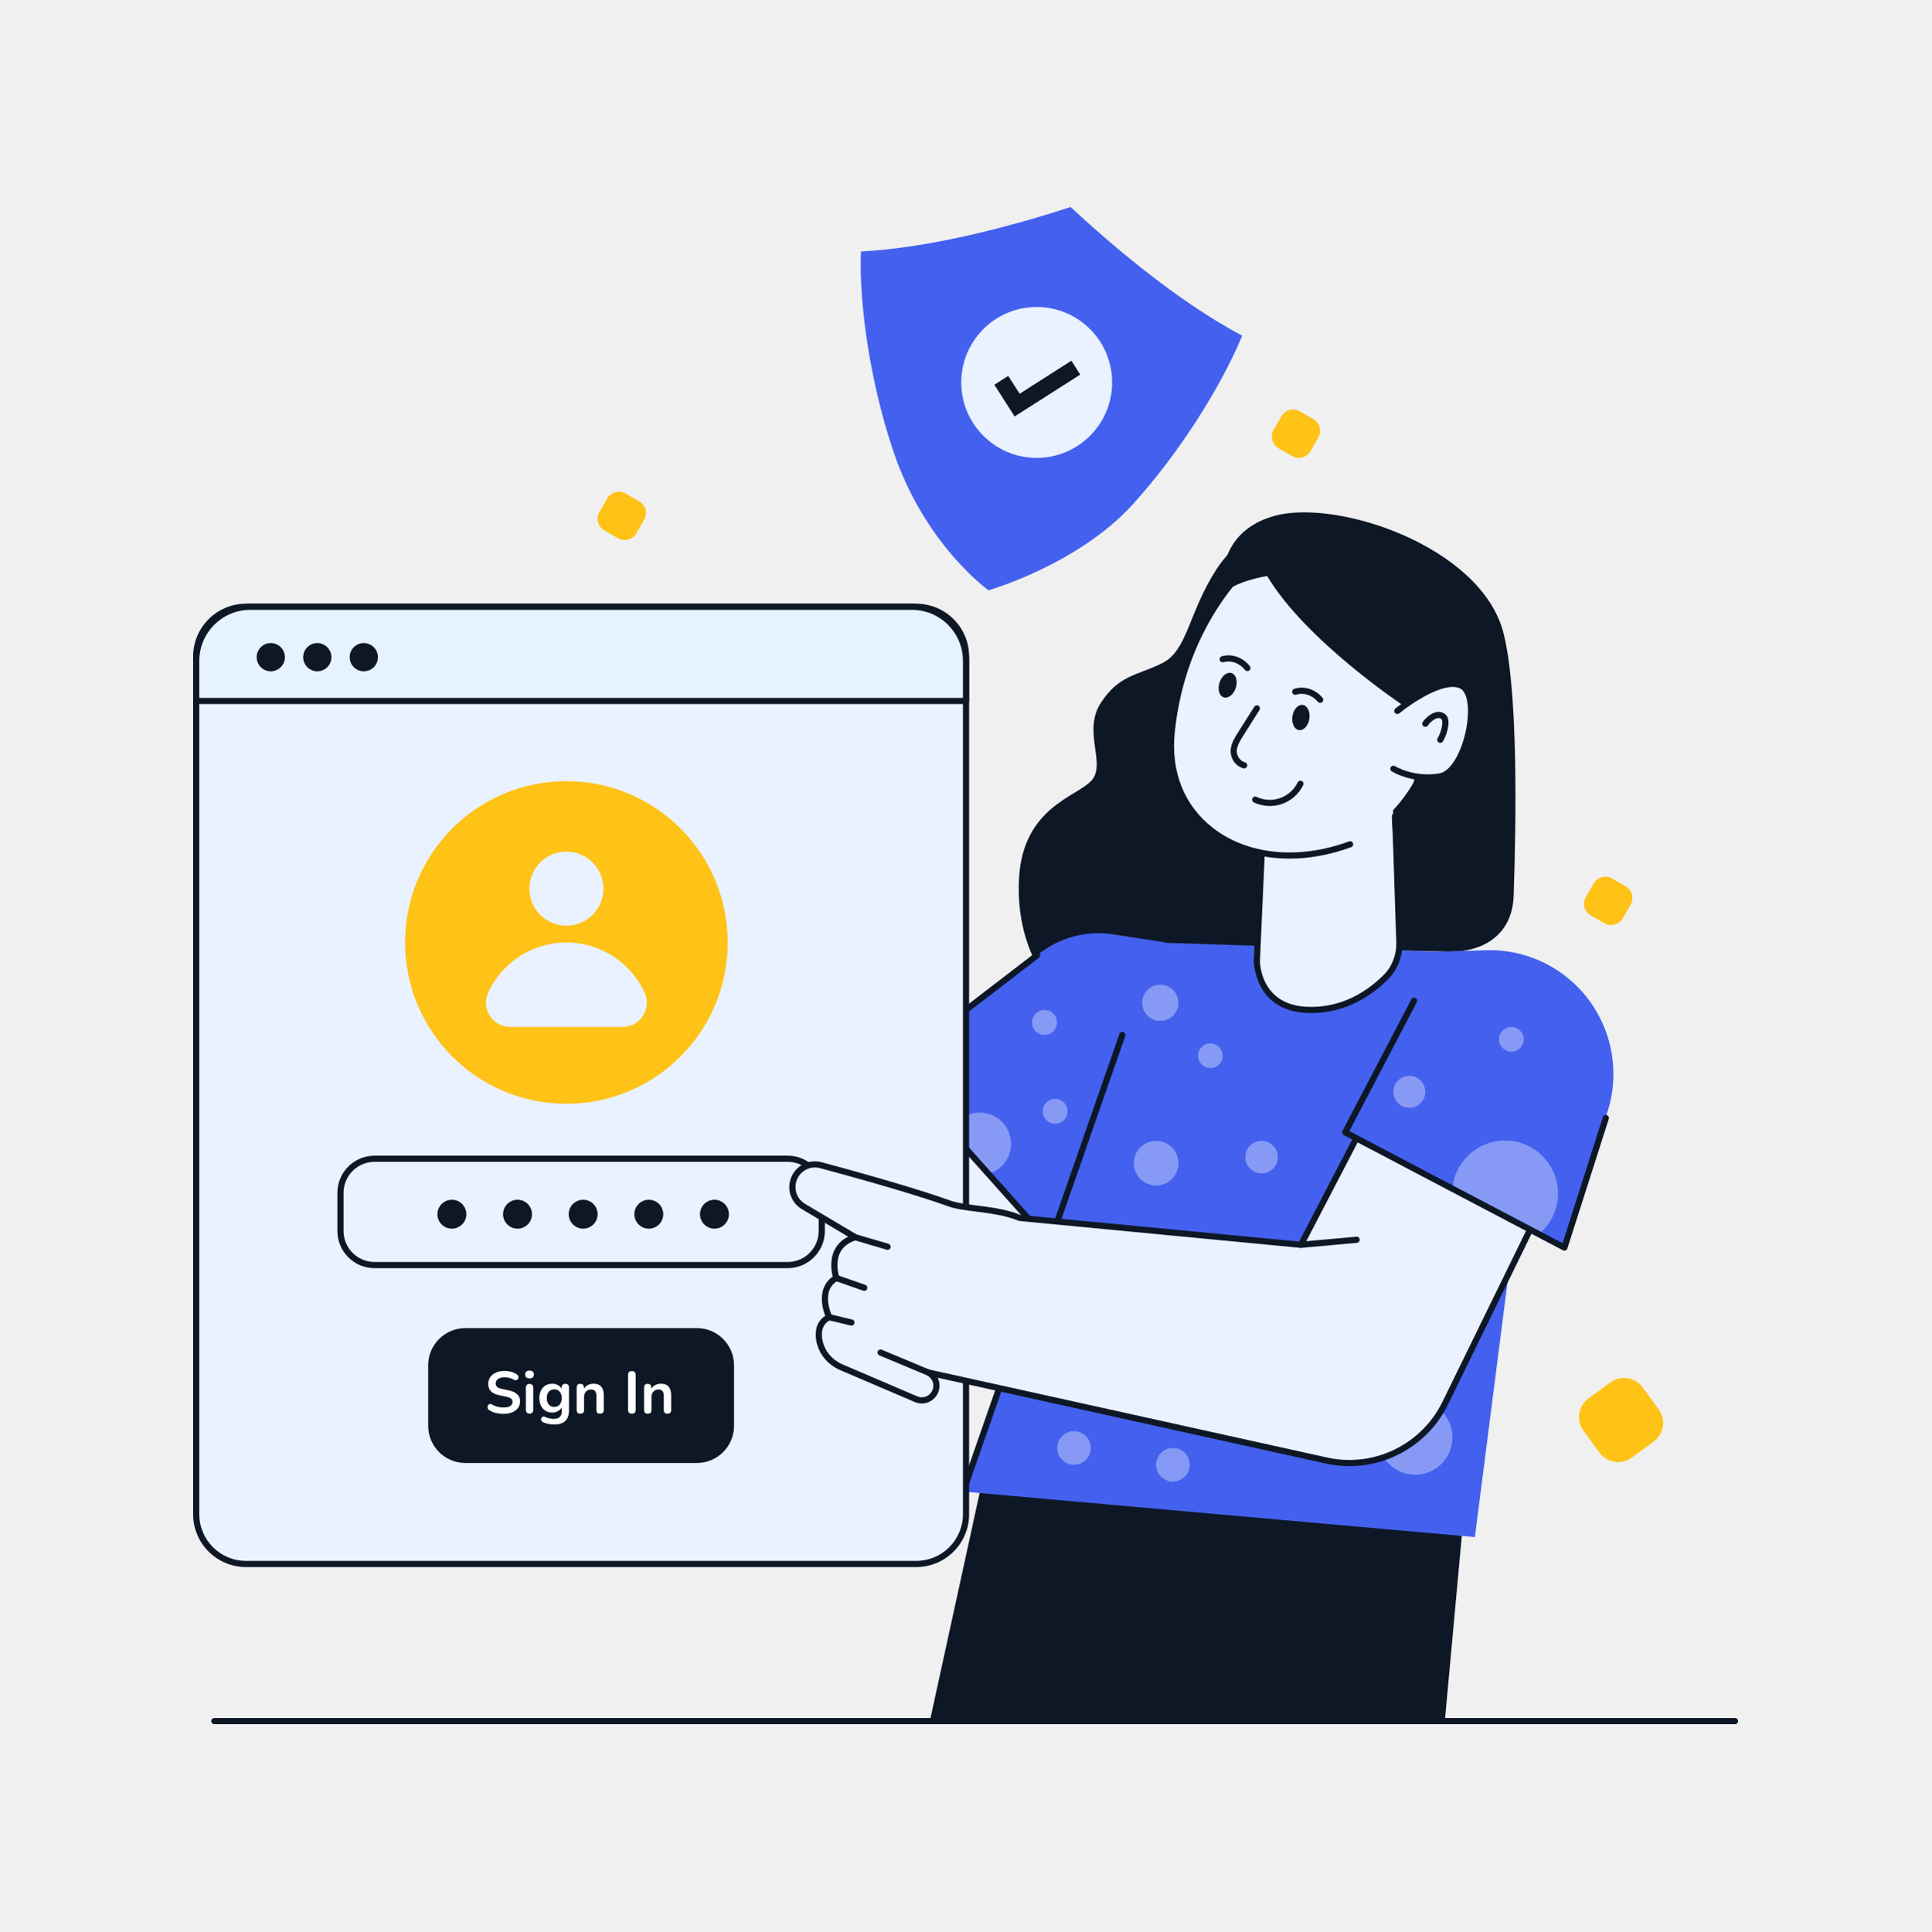
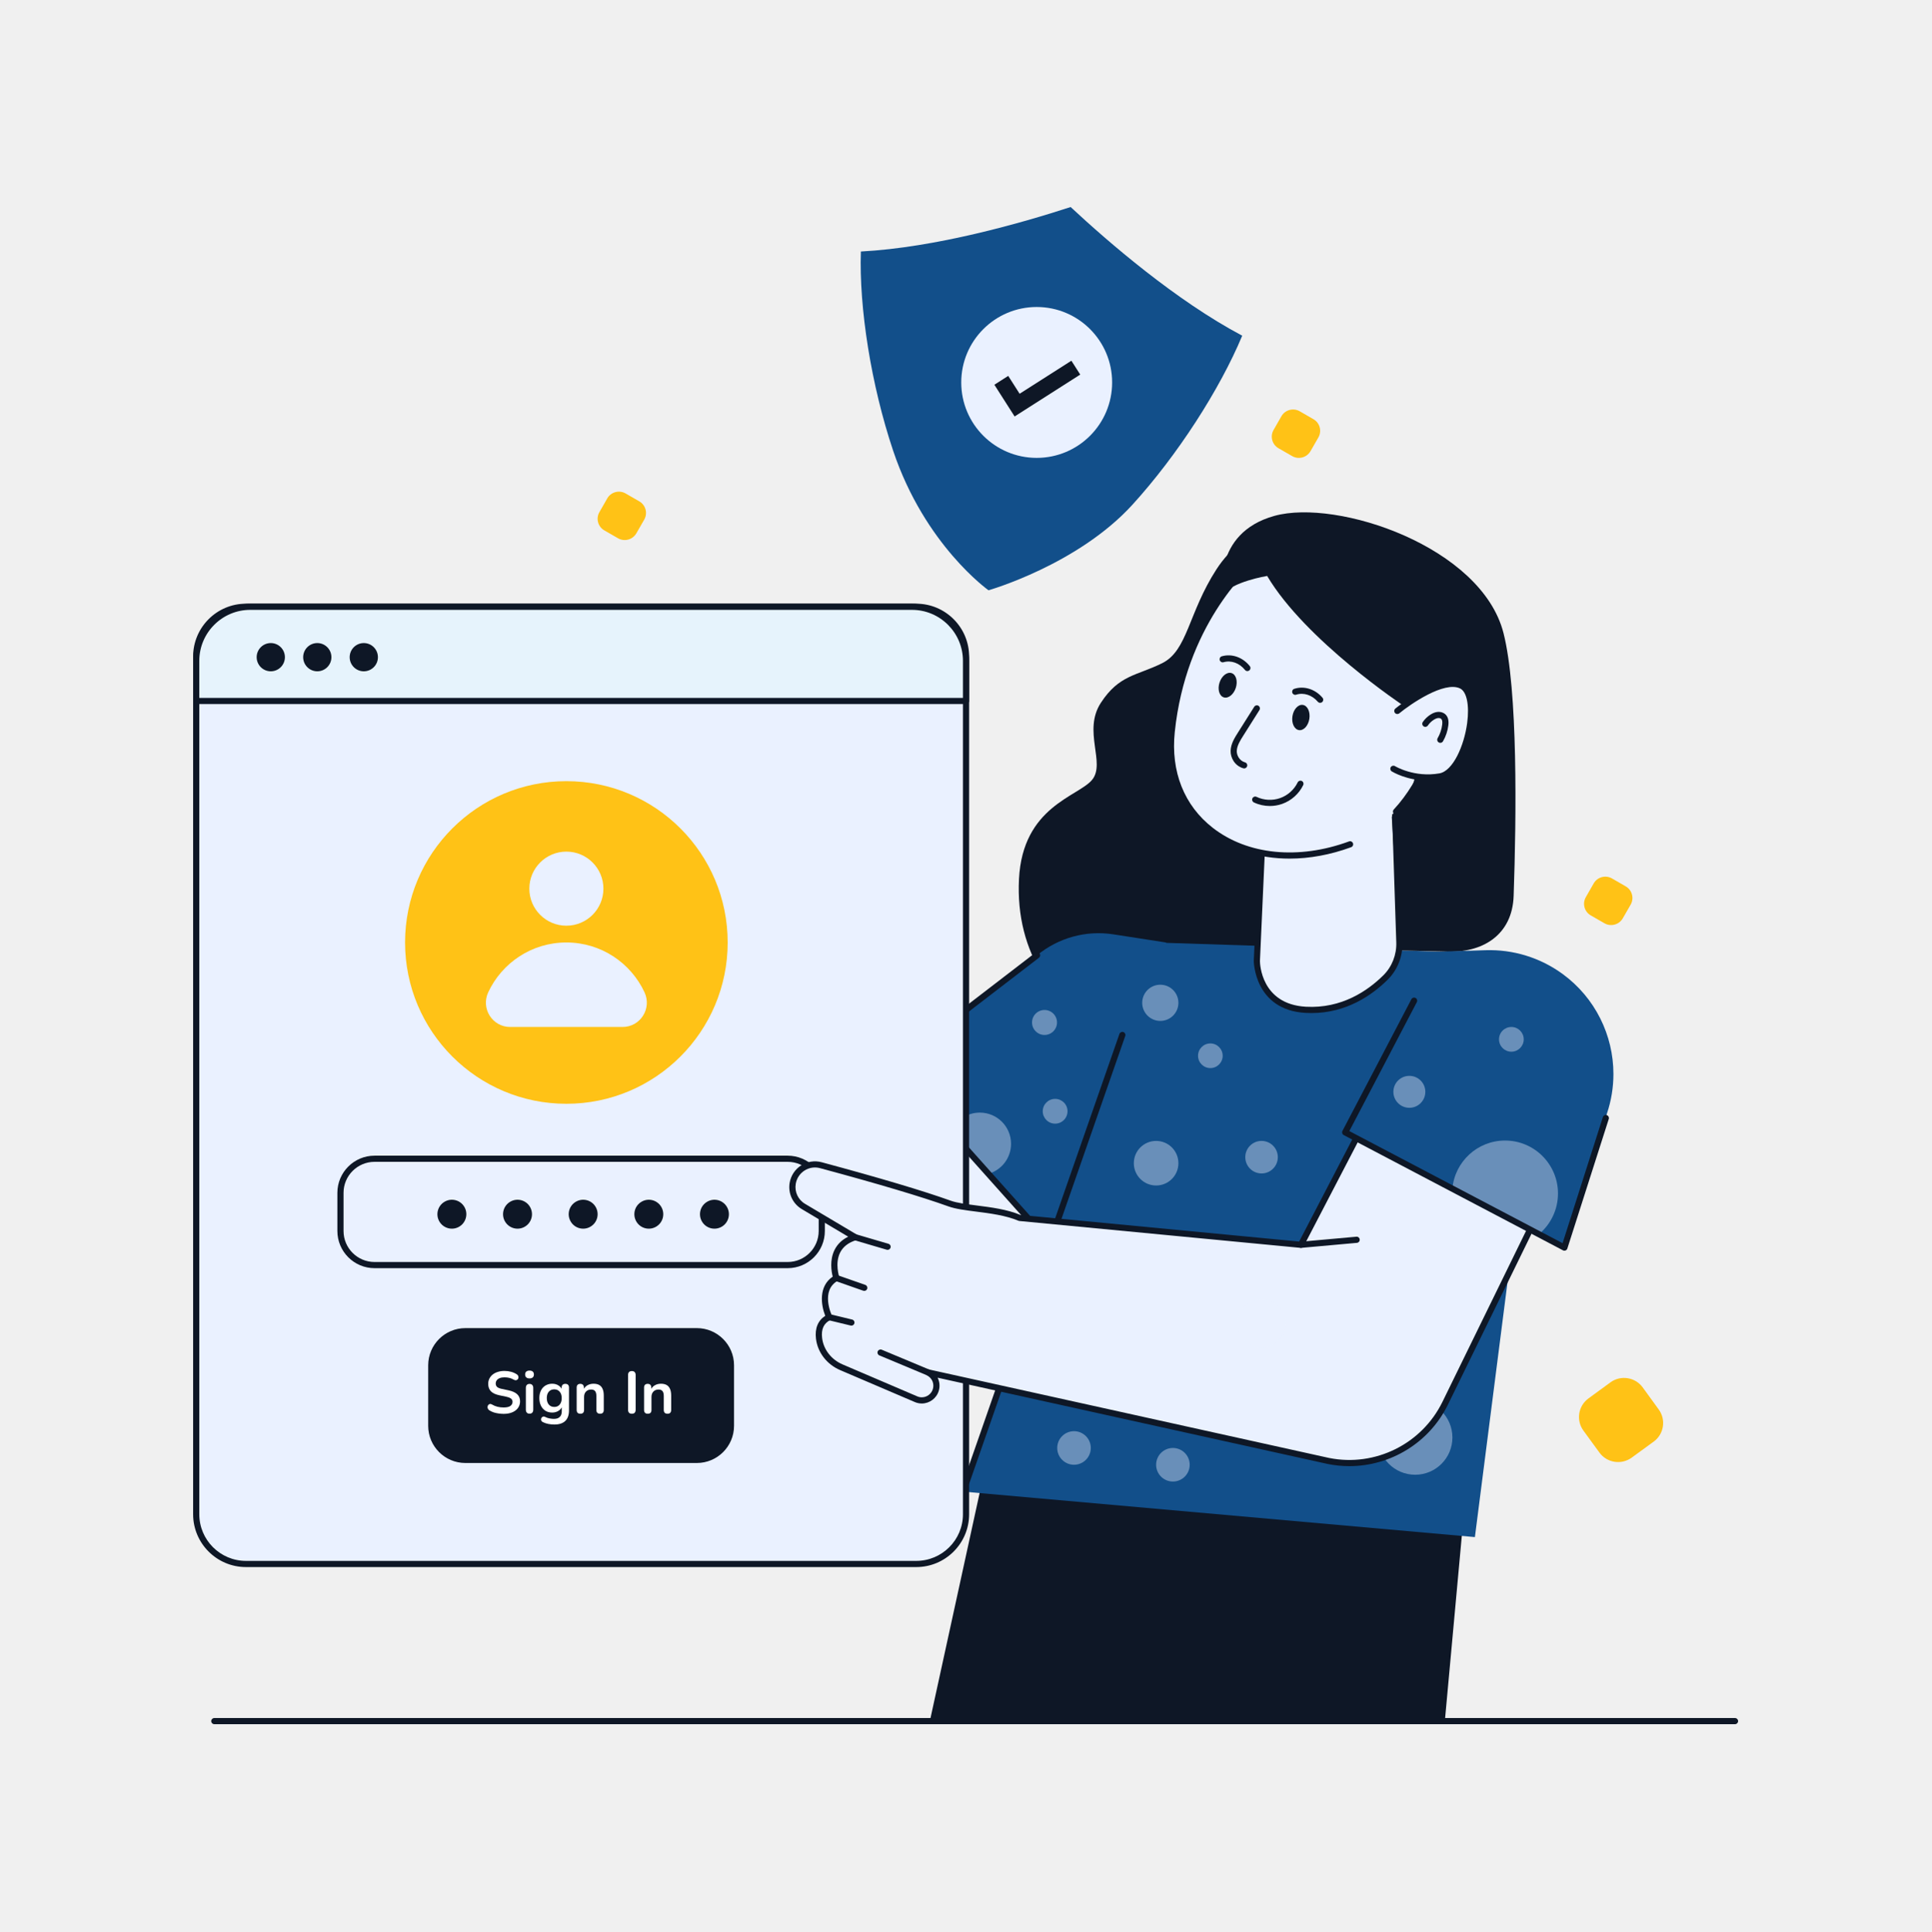
<svg xmlns="http://www.w3.org/2000/svg" width="522" height="522" viewBox="0 0 522 522" fill="none">
  <path d="M468.967 466.041H57.927C57.468 466.041 57.094 465.667 57.094 465.208C57.094 464.749 57.468 464.375 57.927 464.375H468.967C469.426 464.375 469.8 464.749 469.8 465.208C469.8 465.667 469.426 466.041 468.967 466.041Z" fill="#0E1726" />
  <path d="M350.082 139.435C350.082 139.435 336.485 142.015 328.822 153.852C321.159 165.689 321.036 175.839 314.115 179.263C307.193 182.687 302.495 182.385 297.553 189.973C292.608 197.56 298.912 206.211 295.204 210.765C291.495 215.319 276.416 217.897 275.426 237.627C274.436 257.356 284.697 273.14 302.618 280.425C320.541 287.71 374.679 260.088 374.679 260.088L358.735 165.842L350.082 139.435Z" fill="#0E1726" />
  <path d="M263.447 275.762L234.422 299.02L205.442 185.851L146.49 195.817L183.71 343.016C187.408 357.643 197.955 369.578 212.017 375.048C228.168 381.331 246.469 378.141 259.54 366.765L308.734 323.955" fill="#EAF1FF" />
  <path d="M228.966 379.07C223.167 379.07 217.325 378.005 211.717 375.823C197.433 370.267 186.661 358.077 182.905 343.219L145.682 196.019C145.625 195.794 145.665 195.554 145.792 195.359C145.92 195.165 146.122 195.032 146.352 194.994L205.305 185.028C205.728 184.957 206.144 185.222 206.25 185.642L234.91 297.561L262.927 275.111C263.284 274.825 263.81 274.881 264.098 275.24C264.387 275.599 264.328 276.123 263.969 276.411L234.944 299.67C234.722 299.847 234.426 299.897 234.159 299.81C233.889 299.72 233.685 299.501 233.616 299.225L204.826 186.799L147.521 196.485L184.521 342.81C188.145 357.146 198.537 368.908 212.32 374.27C228.235 380.461 246.117 377.341 258.995 366.135L308.189 323.325C308.533 323.022 309.061 323.059 309.364 323.406C309.667 323.753 309.629 324.279 309.283 324.582L260.09 367.392C251.282 375.055 240.212 379.07 228.966 379.07Z" fill="#0E1726" />
-   <path d="M327.175 285.897L295.692 349.22L267.164 317.269L257.054 305.948L241.235 288.24L280.328 258.202C286.073 253.468 293.56 251.403 300.925 252.547L315.133 254.746L327.175 285.897Z" fill="#4361EE" />
+   <path d="M327.175 285.897L295.692 349.22L267.164 317.269L257.054 305.948L241.235 288.24L280.328 258.202C286.073 253.468 293.56 251.403 300.925 252.547L315.133 254.746L327.175 285.897Z" fill="#124f8a" />
  <path opacity="0.4" d="M273.284 309.172C273.284 313.027 270.695 316.272 267.162 317.272L257.052 305.951C258.307 302.883 261.328 300.729 264.84 300.729C269.507 300.729 273.284 304.506 273.284 309.172Z" fill="#EAF1FF" />
  <path d="M295.688 350.057C295.452 350.057 295.227 349.957 295.066 349.779L240.607 288.797C240.452 288.624 240.377 288.394 240.398 288.165C240.419 287.933 240.538 287.722 240.72 287.582L279.813 257.544C280.181 257.262 280.703 257.333 280.982 257.696C281.262 258.062 281.193 258.584 280.83 258.866L242.448 288.357L295.49 347.752L326.426 285.532C326.63 285.12 327.127 284.951 327.543 285.156C327.954 285.36 328.123 285.862 327.919 286.273L296.434 349.596C296.31 349.842 296.072 350.013 295.799 350.051C295.761 350.055 295.726 350.057 295.688 350.057Z" fill="#0E1726" />
  <path d="M251.331 465.209L268.435 386.84L396.315 402.093L390.533 465.209H251.331Z" fill="#0E1726" />
-   <path d="M312.079 254.746L396.455 257.483C408.425 257.872 417.462 268.481 415.942 280.362L398.658 415.47L260.336 403.174L312.079 254.746Z" fill="#4361EE" />
+   <path d="M312.079 254.746L396.455 257.483C408.425 257.872 417.462 268.481 415.942 280.362L398.658 415.47L260.336 403.174L312.079 254.746Z" fill="#124f8a" />
  <path opacity="0.4" d="M382.511 398.616C388.072 398.616 392.58 394.108 392.58 388.548C392.58 382.987 388.072 378.479 382.511 378.479C376.951 378.479 372.443 382.987 372.443 388.548C372.443 394.108 376.951 398.616 382.511 398.616Z" fill="#EAF1FF" />
  <path d="M260.334 404.003C260.242 404.003 260.15 403.989 260.061 403.957C259.626 403.805 259.397 403.331 259.549 402.897L302.576 279.471C302.727 279.037 303.203 278.807 303.637 278.957C304.071 279.11 304.301 279.584 304.149 280.018L261.121 403.444C261.002 403.788 260.681 404.003 260.334 404.003Z" fill="#0E1726" />
  <path d="M339.722 259.747L341.43 221.62L376.909 214.227L378.239 254.702C378.356 258.25 377.024 261.704 374.504 264.203C370.378 268.293 363.057 273.519 352.924 272.947C339.711 272.204 339.722 259.747 339.722 259.747Z" fill="#EAF1FF" />
  <path d="M354.465 273.826C353.943 273.826 353.415 273.812 352.876 273.78C339.037 272.999 338.889 259.878 338.889 259.747C338.889 259.734 338.889 259.722 338.891 259.711L340.599 221.584C340.615 221.204 340.889 220.883 341.261 220.806L376.74 213.412C376.982 213.36 377.233 213.42 377.425 213.573C377.617 213.725 377.734 213.955 377.742 214.201L379.072 254.677C379.195 258.475 377.746 262.165 375.09 264.798C370.868 268.984 363.936 273.826 354.465 273.826ZM340.555 259.763C340.561 260.442 340.843 271.431 352.97 272.116C362.646 272.657 369.701 267.792 373.919 263.612C376.247 261.304 377.517 258.066 377.408 254.729L376.111 215.243L342.236 222.303L340.555 259.763Z" fill="#0E1726" />
  <path d="M377.333 219.384C394.162 201.2 390.372 171.473 390.372 171.473L339.926 150.391C338.989 151.159 319.967 166.639 316.708 197.782C314.023 223.439 338.611 237.884 364.92 228.212" fill="#EAF1FF" />
  <path d="M348.56 232.077C340.344 232.077 332.742 229.705 326.78 225.065C318.573 218.676 314.701 208.956 315.879 197.694C319.069 167.205 337.317 151.449 339.388 149.753C339.626 149.557 339.964 149.501 340.248 149.62L390.694 170.7C390.97 170.815 391.162 171.068 391.199 171.364C391.237 171.665 394.843 201.69 377.945 219.948C377.63 220.286 377.103 220.305 376.767 219.994C376.429 219.68 376.41 219.154 376.721 218.816C391.941 202.373 389.976 175.91 389.596 172.049L340.071 151.355C336.807 154.153 320.508 169.429 317.535 197.869C316.418 208.537 320.065 217.728 327.804 223.752C337.212 231.075 350.98 232.449 364.632 227.431C365.062 227.27 365.542 227.494 365.701 227.926C365.859 228.358 365.638 228.836 365.206 228.995C359.589 231.06 353.943 232.077 348.56 232.077Z" fill="#0E1726" />
  <path d="M379.46 190.812C379.46 190.812 352.826 173.126 342.505 155.673C342.505 155.673 332.904 157.241 330.484 160.83C330.484 160.83 327.48 144.139 344.478 139.434C361.476 134.73 400.478 147.782 406.398 171.153C410.29 186.521 409.874 220.616 409.131 242.164C408.772 252.623 400.869 257.774 390.42 257.195L378.398 256.897L376.193 220.789C385.626 212.159 383.246 201.6 379.46 190.812Z" fill="#0E1726" />
  <path d="M334.029 185.925C334.615 184.115 334.105 182.329 332.891 181.936C331.676 181.543 330.217 182.691 329.63 184.502C329.044 186.312 329.554 188.098 330.768 188.491C331.983 188.884 333.443 187.736 334.029 185.925Z" fill="#0E1726" />
  <path d="M330.484 178.192C332.84 177.505 335.471 178.438 337.158 180.555L330.484 178.192Z" fill="#EAF1FF" />
  <path d="M337.158 181.391C336.913 181.391 336.671 181.282 336.506 181.077C335.026 179.219 332.754 178.401 330.718 178.994C330.273 179.123 329.814 178.868 329.685 178.428C329.555 177.985 329.81 177.524 330.25 177.394C332.94 176.611 335.907 177.649 337.809 180.04C338.095 180.399 338.037 180.923 337.675 181.211C337.523 181.33 337.339 181.391 337.158 181.391Z" fill="#0E1726" />
  <path d="M353.91 194.297C354.205 192.417 353.422 190.733 352.161 190.535C350.9 190.337 349.639 191.7 349.343 193.58C349.048 195.46 349.831 197.144 351.093 197.342C352.354 197.54 353.615 196.177 353.91 194.297Z" fill="#0E1726" />
  <path d="M350.093 186.978C352.427 186.22 355.083 187.072 356.835 189.137L350.093 186.978Z" fill="#EAF1FF" />
  <path d="M356.833 189.97C356.597 189.97 356.363 189.87 356.198 189.676C354.661 187.863 352.362 187.116 350.349 187.769C349.909 187.913 349.443 187.671 349.301 187.235C349.159 186.796 349.397 186.326 349.836 186.184C352.498 185.32 355.496 186.268 357.47 188.598C357.766 188.949 357.724 189.475 357.371 189.772C357.215 189.905 357.025 189.97 356.833 189.97Z" fill="#0E1726" />
  <path d="M377.688 192.167C377.688 192.167 389.27 182.65 394.974 185.316C400.679 187.982 396.415 208.593 389.207 209.86C382 211.128 376.623 207.798 376.623 207.798" fill="#EAF1FF" />
  <path d="M385.885 210.982C380.265 210.982 376.379 208.623 376.187 208.504C375.794 208.261 375.675 207.75 375.917 207.357C376.16 206.965 376.675 206.846 377.064 207.086C377.116 207.117 382.284 210.23 389.068 209.038C392.719 208.397 395.751 201.609 396.57 195.42C397.209 190.591 396.447 186.922 394.626 186.07C390.333 184.066 381.329 190.257 378.22 192.81C377.865 193.1 377.339 193.05 377.047 192.695C376.755 192.34 376.807 191.814 377.162 191.522C377.65 191.119 389.22 181.706 395.332 184.56C397.902 185.761 398.981 189.904 398.223 195.637C397.315 202.496 393.979 209.867 389.358 210.679C388.14 210.892 386.98 210.982 385.885 210.982Z" fill="#0E1726" />
  <path d="M389.306 200.786C389.164 200.786 389.02 200.748 388.886 200.673C388.489 200.441 388.354 199.932 388.585 199.533C389.239 198.412 389.667 197.14 389.819 195.854C389.911 195.107 389.828 194.595 389.575 194.334C389.396 194.15 389.074 194.054 388.736 194.083C388.391 194.115 388.011 194.261 387.579 194.532C386.936 194.933 386.372 195.476 385.948 196.1C385.689 196.48 385.172 196.581 384.792 196.322C384.412 196.063 384.311 195.545 384.572 195.165C385.126 194.351 385.861 193.645 386.698 193.121C387.358 192.707 387.978 192.48 388.592 192.426C389.419 192.352 390.243 192.63 390.774 193.175C391.404 193.825 391.634 194.766 391.477 196.057C391.298 197.564 390.797 199.059 390.03 200.375C389.874 200.638 389.594 200.786 389.306 200.786Z" fill="#0E1726" />
  <path d="M339.722 191.476C338.254 193.8 336.786 196.123 335.318 198.447C334.433 199.848 333.529 201.31 333.464 202.92C333.399 204.53 334.431 206.334 336.295 206.866" fill="#EAF1FF" />
  <path d="M336.295 207.699C336.22 207.699 336.143 207.689 336.066 207.668C333.71 206.995 332.556 204.755 332.631 202.886C332.706 201.024 333.719 199.418 334.614 198.002L339.016 191.031C339.262 190.642 339.776 190.525 340.164 190.772C340.555 191.018 340.67 191.532 340.423 191.92L336.022 198.892C335.239 200.13 334.351 201.535 334.295 202.953C334.247 204.139 335.011 205.634 336.523 206.064C336.966 206.19 337.222 206.651 337.095 207.094C336.993 207.459 336.659 207.699 336.295 207.699Z" fill="#0E1726" />
  <path d="M343.236 217.858C341.751 217.858 340.269 217.535 338.918 216.891C338.502 216.693 338.325 216.196 338.523 215.781C338.722 215.365 339.214 215.188 339.634 215.386C341.613 216.328 343.933 216.449 345.998 215.724C348.063 215 349.798 213.452 350.753 211.481C350.953 211.068 351.45 210.895 351.865 211.095C352.279 211.296 352.452 211.795 352.252 212.208C351.105 214.572 349.028 216.426 346.549 217.296C345.482 217.672 344.357 217.858 343.236 217.858Z" fill="#0E1726" />
  <path d="M247.67 164.008H66.474C59.051 164.008 53.033 170.025 53.033 177.448V409.296C53.033 416.718 59.051 422.736 66.474 422.736H247.672C255.095 422.736 261.113 416.718 261.113 409.296V177.448C261.111 170.025 255.093 164.008 247.67 164.008Z" fill="#EAF1FF" />
  <path d="M247.67 423.569H66.474C58.604 423.569 52.2 417.167 52.2 409.296V177.448C52.2 169.579 58.604 163.175 66.474 163.175H247.672C255.542 163.175 261.946 169.577 261.946 177.448V409.296C261.944 417.167 255.54 423.569 247.67 423.569ZM66.474 164.841C59.523 164.841 53.868 170.495 53.868 177.446V409.294C53.868 416.245 59.525 421.899 66.474 421.899H247.672C254.623 421.899 260.28 416.245 260.28 409.294V177.448C260.28 170.497 254.623 164.843 247.672 164.843H66.474V164.841Z" fill="#0E1726" />
  <path d="M246.495 164.008H67.649C59.577 164.008 53.033 170.552 53.033 178.624V189.471H261.111V178.624C261.111 170.554 254.567 164.008 246.495 164.008Z" fill="#E6F3FC" />
  <path d="M261.111 190.304H53.033C52.574 190.304 52.2 189.93 52.2 189.471V178.624C52.2 170.105 59.13 163.175 67.649 163.175H246.493C255.012 163.175 261.942 170.105 261.942 178.624V189.471C261.944 189.933 261.57 190.304 261.111 190.304ZM53.866 188.638H260.278V178.624C260.278 171.024 254.095 164.841 246.495 164.841H67.649C60.049 164.841 53.866 171.024 53.866 178.624V188.638Z" fill="#0E1726" />
  <path d="M73.191 181.451C75.299 181.451 77.008 179.742 77.008 177.634C77.008 175.526 75.299 173.817 73.191 173.817C71.083 173.817 69.374 175.526 69.374 177.634C69.374 179.742 71.083 181.451 73.191 181.451Z" fill="#0E1726" />
  <path d="M85.763 181.451C87.871 181.451 89.579 179.742 89.579 177.634C89.579 175.526 87.871 173.817 85.763 173.817C83.655 173.817 81.946 175.526 81.946 177.634C81.946 179.742 83.655 181.451 85.763 181.451Z" fill="#0E1726" />
  <path d="M98.332 181.451C100.44 181.451 102.149 179.742 102.149 177.634C102.149 175.526 100.44 173.817 98.332 173.817C96.225 173.817 94.516 175.526 94.516 177.634C94.516 179.742 96.225 181.451 98.332 181.451Z" fill="#0E1726" />
  <path d="M153.088 298.346C177.167 298.346 196.687 278.825 196.687 254.746C196.687 230.667 177.167 211.146 153.088 211.146C129.008 211.146 109.488 230.667 109.488 254.746C109.488 278.825 129.008 298.346 153.088 298.346Z" fill="#FFC216" />
  <path d="M153.088 250.213C158.618 250.213 163.1 245.731 163.1 240.201C163.1 234.672 158.618 230.189 153.088 230.189C147.559 230.189 143.076 234.672 143.076 240.201C143.076 245.731 147.559 250.213 153.088 250.213Z" fill="#EAF1FF" />
  <path d="M168.278 277.585C173.089 277.585 176.242 272.584 174.212 268.224C170.51 260.265 162.444 254.746 153.086 254.746C143.727 254.746 135.664 260.265 131.959 268.224C129.93 272.586 133.085 277.585 137.893 277.585H168.278Z" fill="#EAF1FF" />
  <path d="M212.907 313.204H101.237C96.148 313.204 92.024 317.328 92.024 322.416V332.733C92.024 337.822 96.15 341.945 101.237 341.945H212.905C217.993 341.945 222.117 337.822 222.117 332.733V322.416C222.119 317.328 217.996 313.204 212.907 313.204Z" fill="#EAF1FF" />
  <path d="M212.907 342.779H101.237C95.697 342.779 91.191 338.273 91.191 332.733V322.416C91.191 316.877 95.697 312.371 101.237 312.371H212.905C218.445 312.371 222.953 316.877 222.953 322.416V332.733C222.953 338.273 218.447 342.779 212.907 342.779ZM101.237 314.037C96.616 314.037 92.858 317.796 92.858 322.416V332.733C92.858 337.354 96.616 341.112 101.237 341.112H212.905C217.526 341.112 221.286 337.354 221.286 332.733V322.416C221.286 317.796 217.528 314.037 212.905 314.037H101.237Z" fill="#0E1726" />
  <path d="M188.36 359.814H125.783C120.695 359.814 116.571 363.938 116.571 369.027V385.392C116.571 390.481 120.695 394.605 125.783 394.605H188.36C193.449 394.605 197.573 390.479 197.573 385.392V369.027C197.573 363.938 193.449 359.814 188.36 359.814Z" fill="#0E1726" />
  <path d="M136.12 382.16C135.651 382.16 135.181 382.123 134.712 382.048C134.243 381.984 133.8 381.883 133.384 381.744C132.968 381.595 132.595 381.413 132.264 381.2C132.072 381.072 131.939 380.917 131.864 380.736C131.789 380.555 131.763 380.379 131.784 380.208C131.816 380.027 131.885 379.872 131.992 379.744C132.109 379.605 132.253 379.52 132.424 379.488C132.595 379.456 132.781 379.504 132.984 379.632C133.453 379.909 133.949 380.112 134.472 380.24C134.995 380.368 135.544 380.432 136.12 380.432C136.963 380.432 137.576 380.293 137.96 380.016C138.344 379.728 138.536 379.36 138.536 378.912C138.536 378.539 138.397 378.245 138.12 378.032C137.853 377.819 137.389 377.643 136.728 377.504L134.968 377.136C133.955 376.923 133.197 376.565 132.696 376.064C132.205 375.552 131.96 374.88 131.96 374.048C131.96 373.525 132.067 373.051 132.28 372.624C132.493 372.197 132.792 371.829 133.176 371.52C133.571 371.211 134.035 370.976 134.568 370.816C135.112 370.645 135.709 370.56 136.36 370.56C137 370.56 137.608 370.64 138.184 370.8C138.76 370.96 139.277 371.195 139.736 371.504C139.907 371.621 140.019 371.765 140.072 371.936C140.136 372.107 140.152 372.277 140.12 372.448C140.088 372.608 140.013 372.747 139.896 372.864C139.779 372.981 139.629 373.051 139.448 373.072C139.277 373.093 139.08 373.04 138.856 372.912C138.461 372.688 138.061 372.528 137.656 372.432C137.251 372.336 136.813 372.288 136.344 372.288C135.853 372.288 135.432 372.357 135.08 372.496C134.728 372.635 134.456 372.832 134.264 373.088C134.083 373.333 133.992 373.627 133.992 373.968C133.992 374.352 134.12 374.661 134.376 374.896C134.632 375.12 135.069 375.296 135.688 375.424L137.432 375.792C138.488 376.016 139.272 376.368 139.784 376.848C140.307 377.328 140.568 377.968 140.568 378.768C140.568 379.28 140.461 379.744 140.248 380.16C140.045 380.576 139.747 380.933 139.352 381.232C138.968 381.531 138.504 381.76 137.96 381.92C137.416 382.08 136.803 382.16 136.12 382.16Z" fill="white" />
  <path d="M143.126 382.112C142.806 382.112 142.56 382.016 142.39 381.824C142.219 381.632 142.134 381.365 142.134 381.024V375.152C142.134 374.8 142.219 374.533 142.39 374.352C142.56 374.16 142.806 374.064 143.126 374.064C143.446 374.064 143.691 374.16 143.862 374.352C144.043 374.533 144.134 374.8 144.134 375.152V381.024C144.134 381.365 144.048 381.632 143.878 381.824C143.707 382.016 143.456 382.112 143.126 382.112ZM143.126 372.576C142.752 372.576 142.459 372.485 142.246 372.304C142.043 372.112 141.942 371.851 141.942 371.52C141.942 371.179 142.043 370.917 142.246 370.736C142.459 370.555 142.752 370.464 143.126 370.464C143.51 370.464 143.803 370.555 144.006 370.736C144.208 370.917 144.31 371.179 144.31 371.52C144.31 371.851 144.208 372.112 144.006 372.304C143.803 372.485 143.51 372.576 143.126 372.576Z" fill="white" />
  <path d="M149.86 385.04C149.284 385.04 148.724 384.987 148.18 384.88C147.647 384.773 147.161 384.608 146.724 384.384C146.521 384.277 146.383 384.149 146.308 384C146.244 383.851 146.223 383.696 146.244 383.536C146.276 383.387 146.34 383.253 146.436 383.136C146.543 383.019 146.671 382.939 146.82 382.896C146.969 382.853 147.124 382.875 147.284 382.96C147.753 383.195 148.196 383.344 148.612 383.408C149.039 383.483 149.401 383.52 149.7 383.52C150.415 383.52 150.948 383.344 151.3 382.992C151.663 382.651 151.844 382.139 151.844 381.456V380.016H151.988C151.828 380.56 151.492 380.997 150.98 381.328C150.479 381.648 149.908 381.808 149.268 381.808C148.564 381.808 147.951 381.648 147.428 381.328C146.905 380.997 146.5 380.539 146.212 379.952C145.924 379.365 145.78 378.683 145.78 377.904C145.78 377.317 145.86 376.789 146.02 376.32C146.191 375.84 146.425 375.429 146.724 375.088C147.033 374.747 147.401 374.485 147.828 374.304C148.265 374.112 148.745 374.016 149.268 374.016C149.929 374.016 150.505 374.181 150.996 374.512C151.497 374.832 151.823 375.259 151.972 375.792L151.812 376.192V375.056C151.812 374.725 151.897 374.475 152.068 374.304C152.249 374.133 152.495 374.048 152.804 374.048C153.124 374.048 153.369 374.133 153.54 374.304C153.711 374.475 153.796 374.725 153.796 375.056V381.216C153.796 382.485 153.46 383.44 152.788 384.08C152.116 384.72 151.14 385.04 149.86 385.04ZM149.812 380.288C150.228 380.288 150.585 380.192 150.884 380C151.183 379.808 151.412 379.536 151.572 379.184C151.743 378.821 151.828 378.395 151.828 377.904C151.828 377.168 151.647 376.592 151.284 376.176C150.921 375.749 150.431 375.536 149.812 375.536C149.396 375.536 149.039 375.632 148.74 375.824C148.441 376.016 148.207 376.288 148.036 376.64C147.876 376.992 147.796 377.413 147.796 377.904C147.796 378.64 147.977 379.221 148.34 379.648C148.703 380.075 149.193 380.288 149.812 380.288Z" fill="white" />
  <path d="M156.86 382.128C156.54 382.128 156.295 382.043 156.124 381.872C155.953 381.691 155.868 381.435 155.868 381.104V375.056C155.868 374.725 155.953 374.475 156.124 374.304C156.295 374.133 156.535 374.048 156.844 374.048C157.153 374.048 157.393 374.133 157.564 374.304C157.735 374.475 157.82 374.725 157.82 375.056V376.144L157.644 375.744C157.879 375.179 158.241 374.752 158.732 374.464C159.233 374.165 159.799 374.016 160.428 374.016C161.057 374.016 161.575 374.133 161.98 374.368C162.385 374.603 162.689 374.96 162.892 375.44C163.095 375.909 163.196 376.507 163.196 377.232V381.104C163.196 381.435 163.111 381.691 162.94 381.872C162.769 382.043 162.524 382.128 162.204 382.128C161.884 382.128 161.633 382.043 161.452 381.872C161.281 381.691 161.196 381.435 161.196 381.104V377.328C161.196 376.72 161.079 376.277 160.844 376C160.62 375.723 160.268 375.584 159.788 375.584C159.201 375.584 158.732 375.771 158.38 376.144C158.039 376.507 157.868 376.992 157.868 377.6V381.104C157.868 381.787 157.532 382.128 156.86 382.128Z" fill="white" />
  <path d="M170.787 382.128C170.457 382.128 170.201 382.037 170.019 381.856C169.849 381.664 169.763 381.403 169.763 381.072V371.648C169.763 371.307 169.849 371.045 170.019 370.864C170.201 370.683 170.457 370.592 170.787 370.592C171.118 370.592 171.369 370.683 171.539 370.864C171.721 371.045 171.811 371.307 171.811 371.648V381.072C171.811 381.403 171.726 381.664 171.555 381.856C171.385 382.037 171.129 382.128 170.787 382.128Z" fill="white" />
  <path d="M175.079 382.128C174.759 382.128 174.514 382.043 174.343 381.872C174.172 381.691 174.087 381.435 174.087 381.104V375.056C174.087 374.725 174.172 374.475 174.343 374.304C174.514 374.133 174.754 374.048 175.063 374.048C175.372 374.048 175.612 374.133 175.783 374.304C175.954 374.475 176.039 374.725 176.039 375.056V376.144L175.863 375.744C176.098 375.179 176.46 374.752 176.951 374.464C177.452 374.165 178.018 374.016 178.647 374.016C179.276 374.016 179.794 374.133 180.199 374.368C180.604 374.603 180.908 374.96 181.111 375.44C181.314 375.909 181.415 376.507 181.415 377.232V381.104C181.415 381.435 181.33 381.691 181.159 381.872C180.988 382.043 180.743 382.128 180.423 382.128C180.103 382.128 179.852 382.043 179.671 381.872C179.5 381.691 179.415 381.435 179.415 381.104V377.328C179.415 376.72 179.298 376.277 179.063 376C178.839 375.723 178.487 375.584 178.007 375.584C177.42 375.584 176.951 375.771 176.599 376.144C176.258 376.507 176.087 376.992 176.087 377.6V381.104C176.087 381.787 175.751 382.128 175.079 382.128Z" fill="white" />
  <path d="M188.361 395.44H125.783C120.244 395.44 115.736 390.934 115.736 385.395V369.029C115.736 363.489 120.242 358.983 125.783 358.983H188.359C193.898 358.983 198.406 363.489 198.406 369.029V385.395C198.406 390.932 193.9 395.44 188.361 395.44ZM125.783 360.648C121.163 360.648 117.402 364.406 117.402 369.027V385.392C117.402 390.013 121.16 393.772 125.783 393.772H188.359C192.979 393.772 196.74 390.013 196.74 385.392V369.027C196.74 364.406 192.981 360.648 188.359 360.648H125.783Z" fill="#0E1726" />
  <path d="M178.752 326.236C179.829 328.113 179.196 330.502 177.319 331.579C175.453 332.656 173.064 332.024 171.987 330.147C170.909 328.28 171.542 325.891 173.419 324.814C175.286 323.724 177.672 324.369 178.752 326.236Z" fill="#0E1726" />
  <path d="M161.01 326.236C162.087 328.113 161.454 330.502 159.577 331.579C157.711 332.656 155.322 332.024 154.245 330.147C153.157 328.28 153.8 325.891 155.666 324.814C157.544 323.724 159.932 324.369 161.01 326.236Z" fill="#0E1726" />
  <path d="M195.07 331.579C193.192 332.656 190.804 332.024 189.726 330.147C188.649 328.28 189.282 325.891 191.159 324.814C193.025 323.726 195.414 324.369 196.491 326.236C197.581 328.113 196.936 330.502 195.07 331.579Z" fill="#0E1726" />
  <path d="M125.527 326.236C126.604 328.113 125.959 330.502 124.094 331.579C122.227 332.656 119.839 332.024 118.751 330.147C117.674 328.28 118.319 325.891 120.183 324.814C122.05 323.724 124.449 324.369 125.527 326.236Z" fill="#0E1726" />
  <path d="M143.268 326.236C144.346 328.113 143.713 330.502 141.836 331.579C139.969 332.656 137.58 332.024 136.493 330.147C135.415 328.28 136.058 325.891 137.925 324.814C139.802 323.724 142.191 324.369 143.268 326.236Z" fill="#0E1726" />
  <path d="M376.621 288.43L351.636 336.466L275.616 329.2C275.605 329.2 275.605 329.2 275.605 329.2C269.462 326.59 260.95 326.859 256.64 325.304C246.893 321.794 230.912 317.382 221.875 314.947C218.386 314.008 214.857 316.284 214.262 319.848C213.847 322.335 215.001 324.821 217.171 326.11L231.158 334.422C223.071 336.911 226.059 345.443 226.059 345.443C220.539 348.508 224.126 356.018 224.126 356.018C221.616 357.24 221.115 359.518 221.382 361.75C221.793 365.239 224.193 368.193 227.425 369.571L247.599 378.203C248.111 378.425 248.633 378.525 249.155 378.525C250.844 378.525 252.433 377.424 252.942 375.691C253.441 374.025 252.798 372.236 251.353 371.282L250.898 370.97L359.09 394.899C371.931 397.455 384.875 391.044 390.629 379.291L422.857 313.392L376.621 288.43Z" fill="#EAF1FF" />
  <path d="M364.715 396.289C362.798 396.289 360.863 396.104 358.929 395.717L253.429 372.384C253.974 373.449 254.107 374.712 253.742 375.931C253.147 377.948 251.259 379.358 249.155 379.358C248.499 379.358 247.864 379.226 247.267 378.967L227.097 370.338C223.497 368.803 220.99 365.55 220.553 361.848C220.219 359.056 221.086 356.933 223.061 355.661C221.908 352.746 221.19 347.702 225.08 345.067C224.738 343.73 224.189 340.59 225.598 337.798C226.37 336.27 227.6 335.088 229.269 334.272L216.743 326.828C214.26 325.352 212.963 322.56 213.437 319.712C213.761 317.779 214.891 316.062 216.536 315.006C218.179 313.951 220.203 313.636 222.09 314.145C237.932 318.415 249.65 321.907 256.92 324.523C258.67 325.153 261.274 325.485 264.028 325.838C267.865 326.327 272.208 326.882 275.821 328.392L351.154 335.587L375.878 288.05C375.98 287.851 376.159 287.703 376.37 287.638C376.583 287.574 376.815 287.594 377.011 287.701L423.248 312.663C423.643 312.876 423.797 313.36 423.601 313.761L391.373 379.661C386.332 389.967 375.871 396.287 364.715 396.289ZM250.898 370.137C250.959 370.137 251.017 370.144 251.078 370.156L359.27 394.085C371.699 396.557 384.298 390.326 389.88 378.924L421.755 313.742L376.968 289.563L352.375 336.848C352.218 337.149 351.897 337.324 351.557 337.293L275.537 330.027C275.451 330.018 275.357 329.998 275.28 329.964C271.858 328.511 267.588 327.966 263.821 327.486C260.973 327.122 258.281 326.778 256.358 326.085C249.132 323.483 237.458 320.004 221.66 315.747C220.207 315.354 218.705 315.588 217.442 316.4C216.189 317.204 215.331 318.509 215.087 319.979C214.724 322.145 215.711 324.268 217.597 325.389L231.584 333.702C231.868 333.871 232.025 334.19 231.987 334.516C231.948 334.844 231.72 335.117 231.405 335.213C229.34 335.848 227.891 336.965 227.095 338.533C225.602 341.479 226.836 345.125 226.849 345.163C226.98 345.545 226.819 345.969 226.467 346.165C221.7 348.81 224.75 355.375 224.88 355.655C225.076 356.068 224.903 356.563 224.493 356.762C222.673 357.649 221.925 359.246 222.213 361.645C222.579 364.756 224.702 367.498 227.755 368.799L247.931 377.431C248.322 377.6 248.733 377.685 249.159 377.685C250.531 377.685 251.758 376.767 252.147 375.449C252.544 374.123 252.042 372.726 250.896 371.971L250.431 371.653C250.101 371.428 249.977 371 250.136 370.634C250.268 370.329 250.573 370.137 250.898 370.137Z" fill="#0E1726" />
  <path d="M351.638 337.293C351.212 337.293 350.849 336.967 350.809 336.535C350.767 336.076 351.106 335.673 351.565 335.631L366.619 334.276C367.089 334.234 367.484 334.572 367.524 335.032C367.565 335.491 367.227 335.894 366.768 335.936L351.713 337.291C351.688 337.293 351.663 337.293 351.638 337.293Z" fill="#0E1726" />
  <path d="M250.898 371.81C250.792 371.81 250.683 371.789 250.577 371.746L237.689 366.359C237.263 366.181 237.065 365.692 237.241 365.269C237.42 364.843 237.907 364.644 238.33 364.822L251.218 370.209C251.644 370.386 251.842 370.875 251.667 371.299C251.533 371.618 251.224 371.81 250.898 371.81Z" fill="#0E1726" />
  <path d="M233.608 348.923C233.516 348.923 233.424 348.909 233.332 348.875L225.784 346.23C225.35 346.077 225.122 345.601 225.272 345.167C225.425 344.733 225.899 344.503 226.335 344.656L233.883 347.301C234.318 347.453 234.545 347.93 234.395 348.364C234.274 348.708 233.95 348.923 233.608 348.923Z" fill="#0E1726" />
  <path d="M230.131 358.311C230.066 358.311 229.999 358.303 229.932 358.288L223.923 356.833C223.476 356.724 223.201 356.273 223.309 355.826C223.418 355.379 223.869 355.106 224.316 355.212L230.325 356.668C230.772 356.776 231.047 357.227 230.939 357.674C230.847 358.054 230.507 358.311 230.131 358.311Z" fill="#0E1726" />
  <path d="M239.911 337.826C239.834 337.826 239.755 337.815 239.675 337.792L230.922 335.218C230.482 335.088 230.229 334.625 230.359 334.184C230.488 333.744 230.945 333.489 231.394 333.621L240.147 336.195C240.588 336.325 240.84 336.788 240.711 337.229C240.604 337.59 240.272 337.826 239.911 337.826Z" fill="#0E1726" />
-   <path d="M436.1 290.297C436.1 293.852 435.534 297.45 434.356 300.95L422.858 337.22L415.959 333.6L392.573 321.301L363.59 306.071L389.151 257.235L401.527 256.834C409.004 256.59 416.345 258.855 422.39 263.278C431.178 269.711 436.1 279.832 436.1 290.297Z" fill="#4361EE" />
+   <path d="M436.1 290.297C436.1 293.852 435.534 297.45 434.356 300.95L422.858 337.22L415.959 333.6L392.573 321.301L363.59 306.071L389.151 257.235L401.527 256.834C409.004 256.59 416.345 258.855 422.39 263.278C431.178 269.711 436.1 279.832 436.1 290.297Z" fill="#124f8a" />
  <g opacity="0.4">
    <path d="M421.114 322.592C421.114 327.015 419.114 330.969 415.959 333.602L392.573 321.304C393.218 314.006 399.338 308.283 406.805 308.283C414.714 308.283 421.114 314.693 421.114 322.592Z" fill="#EAF1FF" />
  </g>
  <path d="M422.851 338.054C422.718 338.054 422.584 338.022 422.465 337.958L363.208 306.809C362.8 306.596 362.644 306.093 362.857 305.685L381.49 270.091C381.703 269.684 382.204 269.526 382.613 269.741C383.021 269.954 383.179 270.457 382.964 270.866L364.717 305.723L422.359 336.024L433.252 301.948C433.394 301.509 433.859 301.267 434.3 301.407C434.738 301.547 434.981 302.017 434.841 302.455L423.645 337.477C423.57 337.711 423.394 337.901 423.167 337.995C423.066 338.033 422.96 338.054 422.851 338.054Z" fill="#0E1726" />
-   <path d="M267.189 159.548C267.189 159.548 249.973 147.356 241.408 121.814C235.466 104.093 232.173 83.211 232.691 67.981C252.938 66.914 276.144 60.274 289.388 55.958C299.586 65.452 317.846 81.244 335.765 90.736C329.71 105.264 318.263 123.041 306.122 136.386C291.28 152.697 267.189 159.548 267.189 159.548Z" fill="#4361EE" />
+   <path d="M267.189 159.548C267.189 159.548 249.973 147.356 241.408 121.814C235.466 104.093 232.173 83.211 232.691 67.981C252.938 66.914 276.144 60.274 289.388 55.958C299.586 65.452 317.846 81.244 335.765 90.736C329.71 105.264 318.263 123.041 306.122 136.386C291.28 152.697 267.189 159.548 267.189 159.548Z" fill="#124f8a" />
  <path d="M280.212 123.762C291.474 123.762 300.603 114.633 300.603 103.371C300.603 92.109 291.474 82.98 280.212 82.98C268.95 82.98 259.82 92.109 259.82 103.371C259.82 114.633 268.95 123.762 280.212 123.762Z" fill="#EAF1FF" />
  <path d="M270.644 102.798L274.922 109.499L290.785 99.374" fill="#EAF1FF" />
  <path d="M274.246 112.566L268.773 103.993L272.517 101.602L275.599 106.429L289.589 97.501L291.982 101.247L274.246 112.566Z" fill="#0E1726" />
  <path d="M446.982 389.664L441.032 393.999C438.238 396.016 434.344 395.404 432.323 392.631L427.986 386.681C425.965 383.906 426.576 380.012 429.349 377.992L435.304 373.637C438.079 371.616 441.971 372.227 444.013 375.005L448.346 380.976C450.369 383.749 449.757 387.643 446.982 389.664Z" fill="#FFC216" />
  <path d="M440.758 244.517L438.626 248.225C437.622 249.956 435.411 250.553 433.682 249.561L429.973 247.43C428.245 246.436 427.647 244.225 428.641 242.498L430.769 238.777C431.763 237.048 433.972 236.451 435.713 237.441L439.426 239.583C441.153 240.579 441.75 242.788 440.758 244.517Z" fill="#FFC216" />
  <path d="M174.131 140.45L171.999 144.158C170.995 145.889 168.784 146.486 167.055 145.494L163.347 143.362C161.618 142.368 161.02 140.157 162.014 138.43L164.142 134.71C165.136 132.981 167.345 132.384 169.086 133.373L172.799 135.516C174.528 136.509 175.125 138.721 174.131 140.45Z" fill="#FFC216" />
  <path d="M356.353 118.241L354.221 121.95C353.217 123.681 351.005 124.278 349.276 123.286L345.568 121.154C343.839 120.16 343.242 117.949 344.236 116.222L346.364 112.502C347.358 110.773 349.567 110.176 351.308 111.165L355.021 113.308C356.749 114.301 357.347 116.513 356.353 118.241Z" fill="#FFC216" />
  <g opacity="0.4">
    <path d="M408.515 284.271C410.361 284.271 411.858 282.774 411.858 280.928C411.858 279.082 410.361 277.585 408.515 277.585C406.669 277.585 405.172 279.082 405.172 280.928C405.172 282.774 406.669 284.271 408.515 284.271Z" fill="#EAF1FF" />
  </g>
  <g opacity="0.4">
    <path d="M380.941 299.432C383.326 299.432 385.259 297.499 385.259 295.114C385.259 292.729 383.326 290.796 380.941 290.796C378.556 290.796 376.623 292.729 376.623 295.114C376.623 297.499 378.556 299.432 380.941 299.432Z" fill="#EAF1FF" />
  </g>
  <g opacity="0.4">
    <path d="M327.154 288.695C328.993 288.695 330.484 287.204 330.484 285.365C330.484 283.525 328.993 282.034 327.154 282.034C325.315 282.034 323.824 283.525 323.824 285.365C323.824 287.204 325.315 288.695 327.154 288.695Z" fill="#EAF1FF" />
  </g>
  <g opacity="0.4">
    <path d="M340.991 317.176C343.42 317.176 345.388 315.207 345.388 312.778C345.388 310.35 343.42 308.381 340.991 308.381C338.562 308.381 336.594 310.35 336.594 312.778C336.594 315.207 338.562 317.176 340.991 317.176Z" fill="#EAF1FF" />
  </g>
  <g opacity="0.4">
    <path d="M312.492 320.433C315.82 320.433 318.518 317.735 318.518 314.407C318.518 311.079 315.82 308.381 312.492 308.381C309.164 308.381 306.466 311.079 306.466 314.407C306.466 317.735 309.164 320.433 312.492 320.433Z" fill="#EAF1FF" />
  </g>
  <g opacity="0.4">
    <path d="M282.329 279.744C284.194 279.744 285.705 278.232 285.705 276.367C285.705 274.503 284.194 272.991 282.329 272.991C280.464 272.991 278.953 274.503 278.953 276.367C278.953 278.232 280.464 279.744 282.329 279.744Z" fill="#EAF1FF" />
  </g>
  <g opacity="0.4">
    <path d="M285.198 303.716C287.047 303.716 288.547 302.216 288.547 300.367C288.547 298.517 287.047 297.018 285.198 297.018C283.348 297.018 281.849 298.517 281.849 300.367C281.849 302.216 283.348 303.716 285.198 303.716Z" fill="#EAF1FF" />
  </g>
  <g opacity="0.4">
    <path d="M290.299 395.916C292.805 395.916 294.836 393.885 294.836 391.379C294.836 388.873 292.805 386.842 290.299 386.842C287.793 386.842 285.762 388.873 285.762 391.379C285.762 393.885 287.793 395.916 290.299 395.916Z" fill="#EAF1FF" />
  </g>
  <g opacity="0.4">
    <path d="M317.031 400.453C319.537 400.453 321.569 398.422 321.569 395.916C321.569 393.41 319.537 391.379 317.031 391.379C314.526 391.379 312.494 393.41 312.494 395.916C312.494 398.422 314.526 400.453 317.031 400.453Z" fill="#EAF1FF" />
  </g>
  <g opacity="0.4">
    <path d="M341.071 364.256C344.673 364.256 347.594 361.335 347.594 357.733C347.594 354.13 344.673 351.21 341.071 351.21C337.468 351.21 334.548 354.13 334.548 357.733C334.548 361.335 337.468 364.256 341.071 364.256Z" fill="#EAF1FF" />
  </g>
  <g opacity="0.4">
    <path d="M313.626 275.948C316.328 275.948 318.518 273.758 318.518 271.056C318.518 268.354 316.328 266.164 313.626 266.164C310.924 266.164 308.734 268.354 308.734 271.056C308.734 273.758 310.924 275.948 313.626 275.948Z" fill="#EAF1FF" />
  </g>
</svg>
